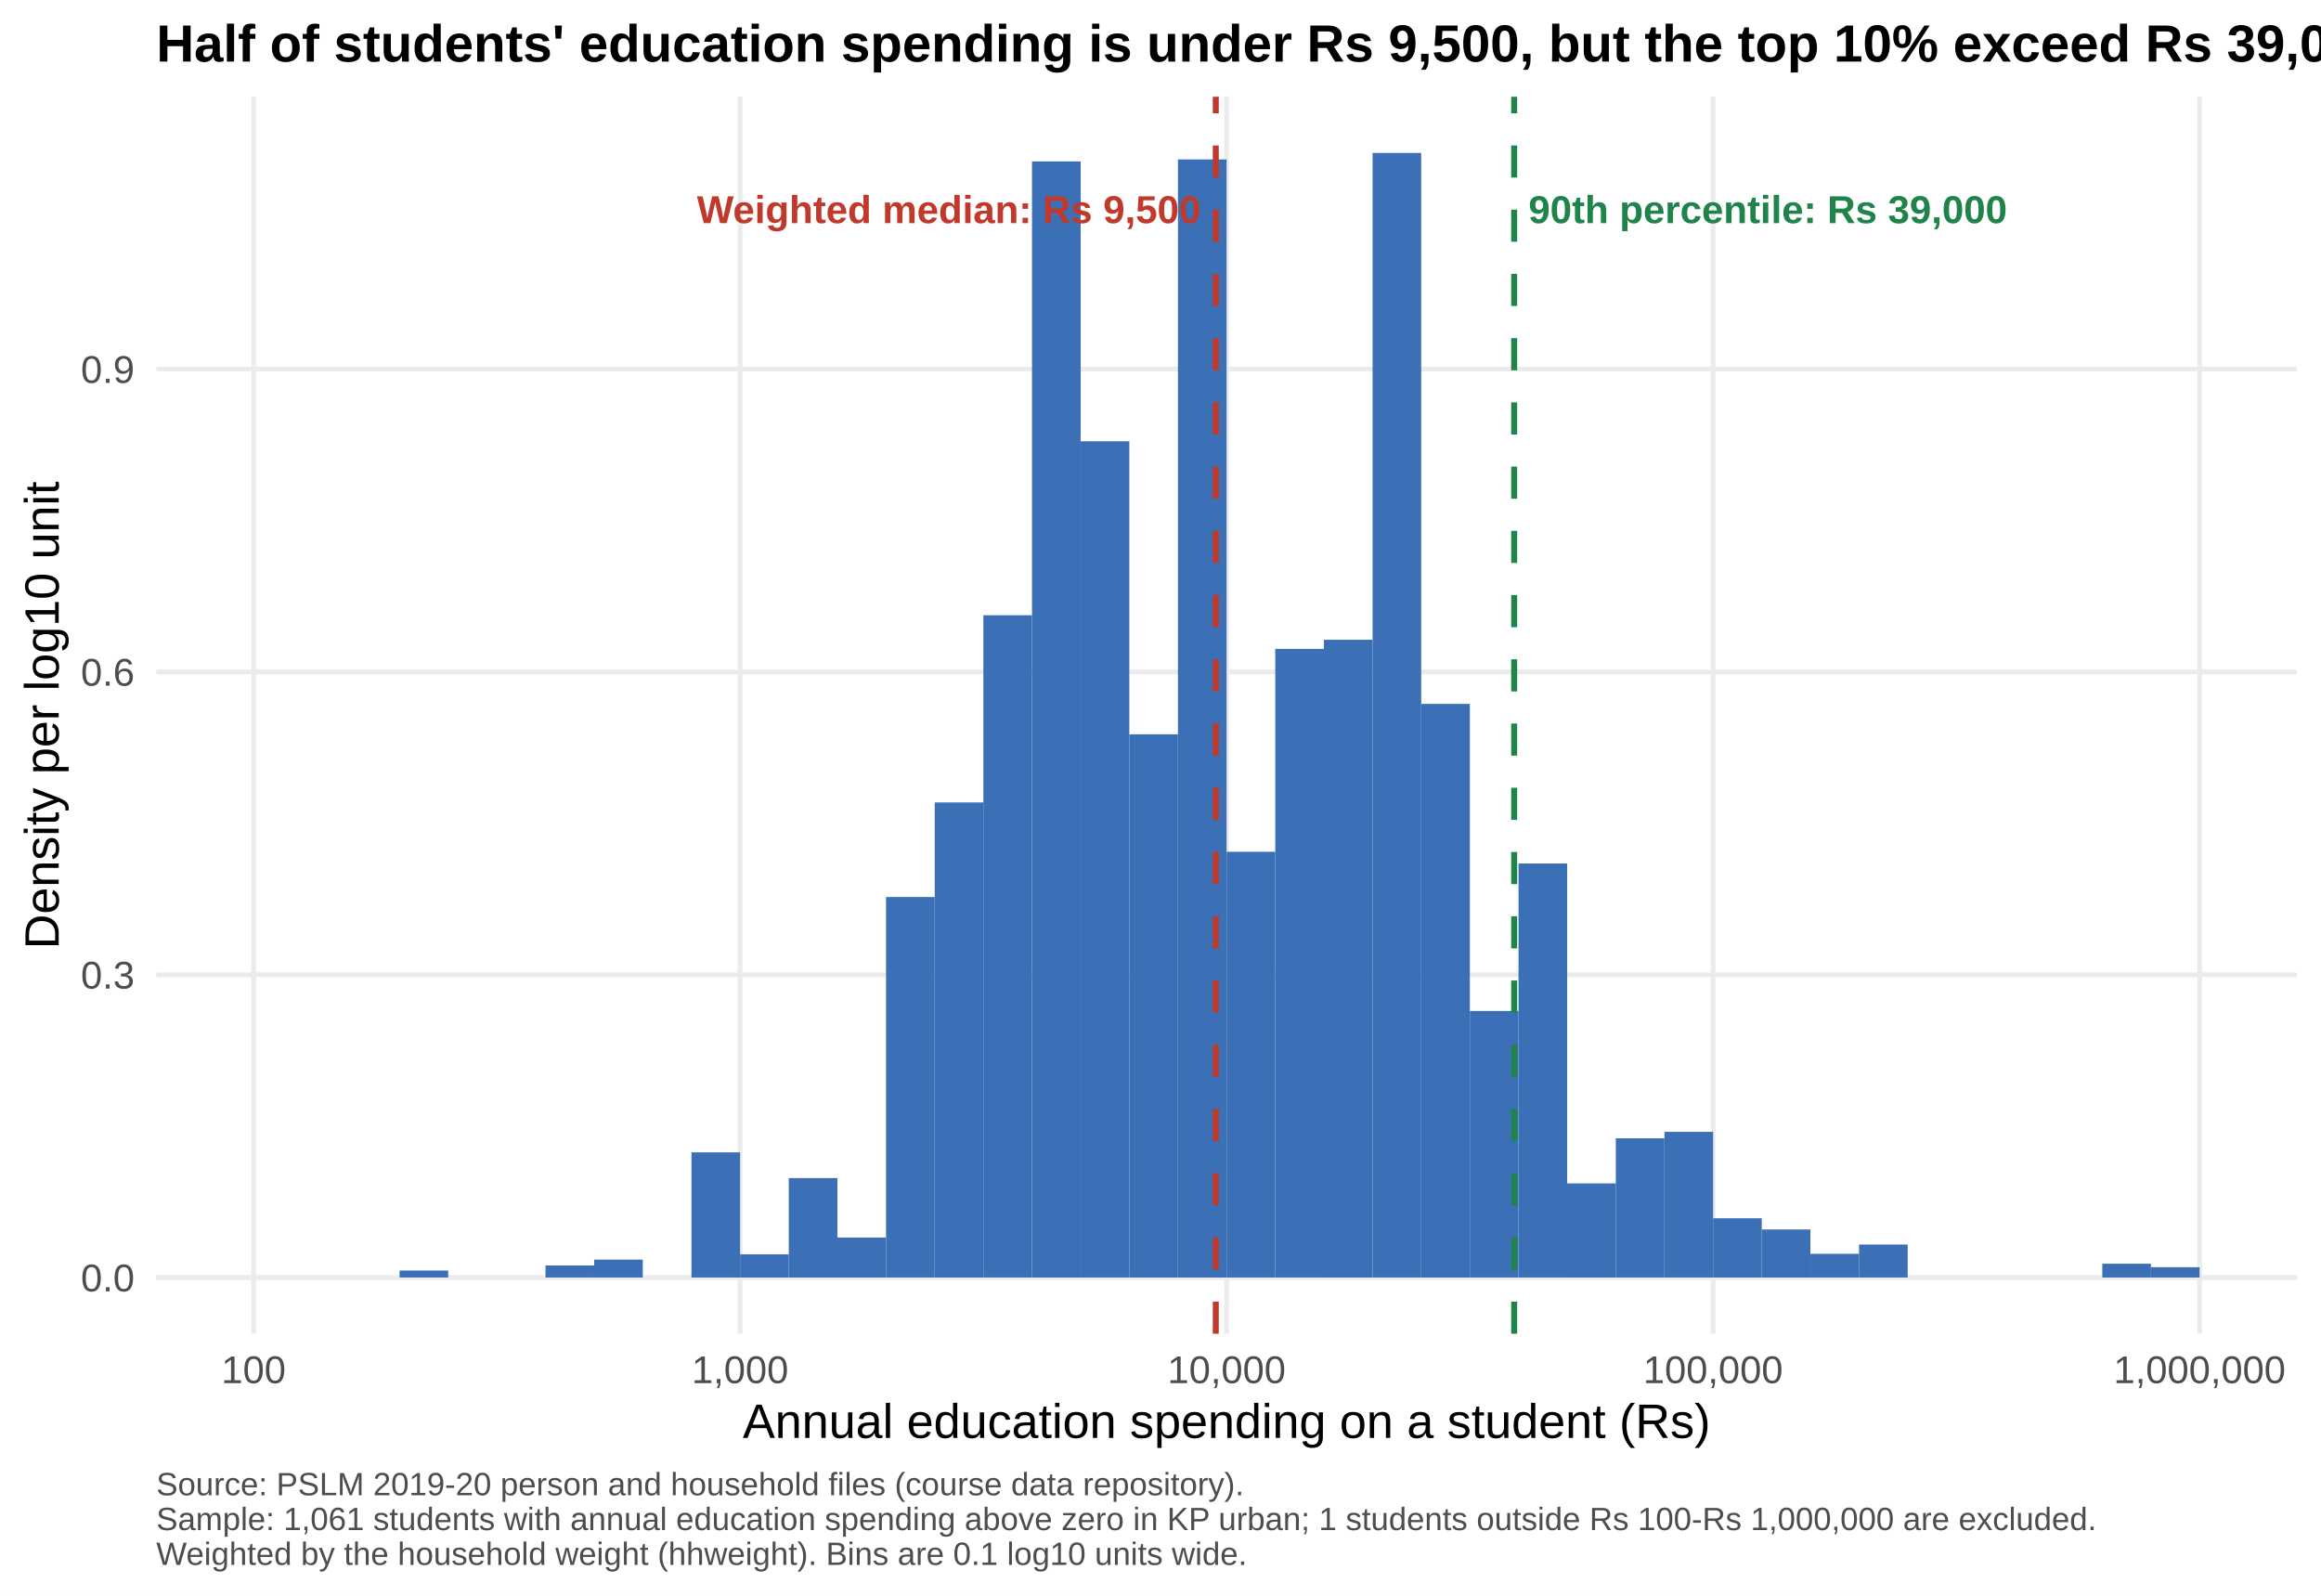
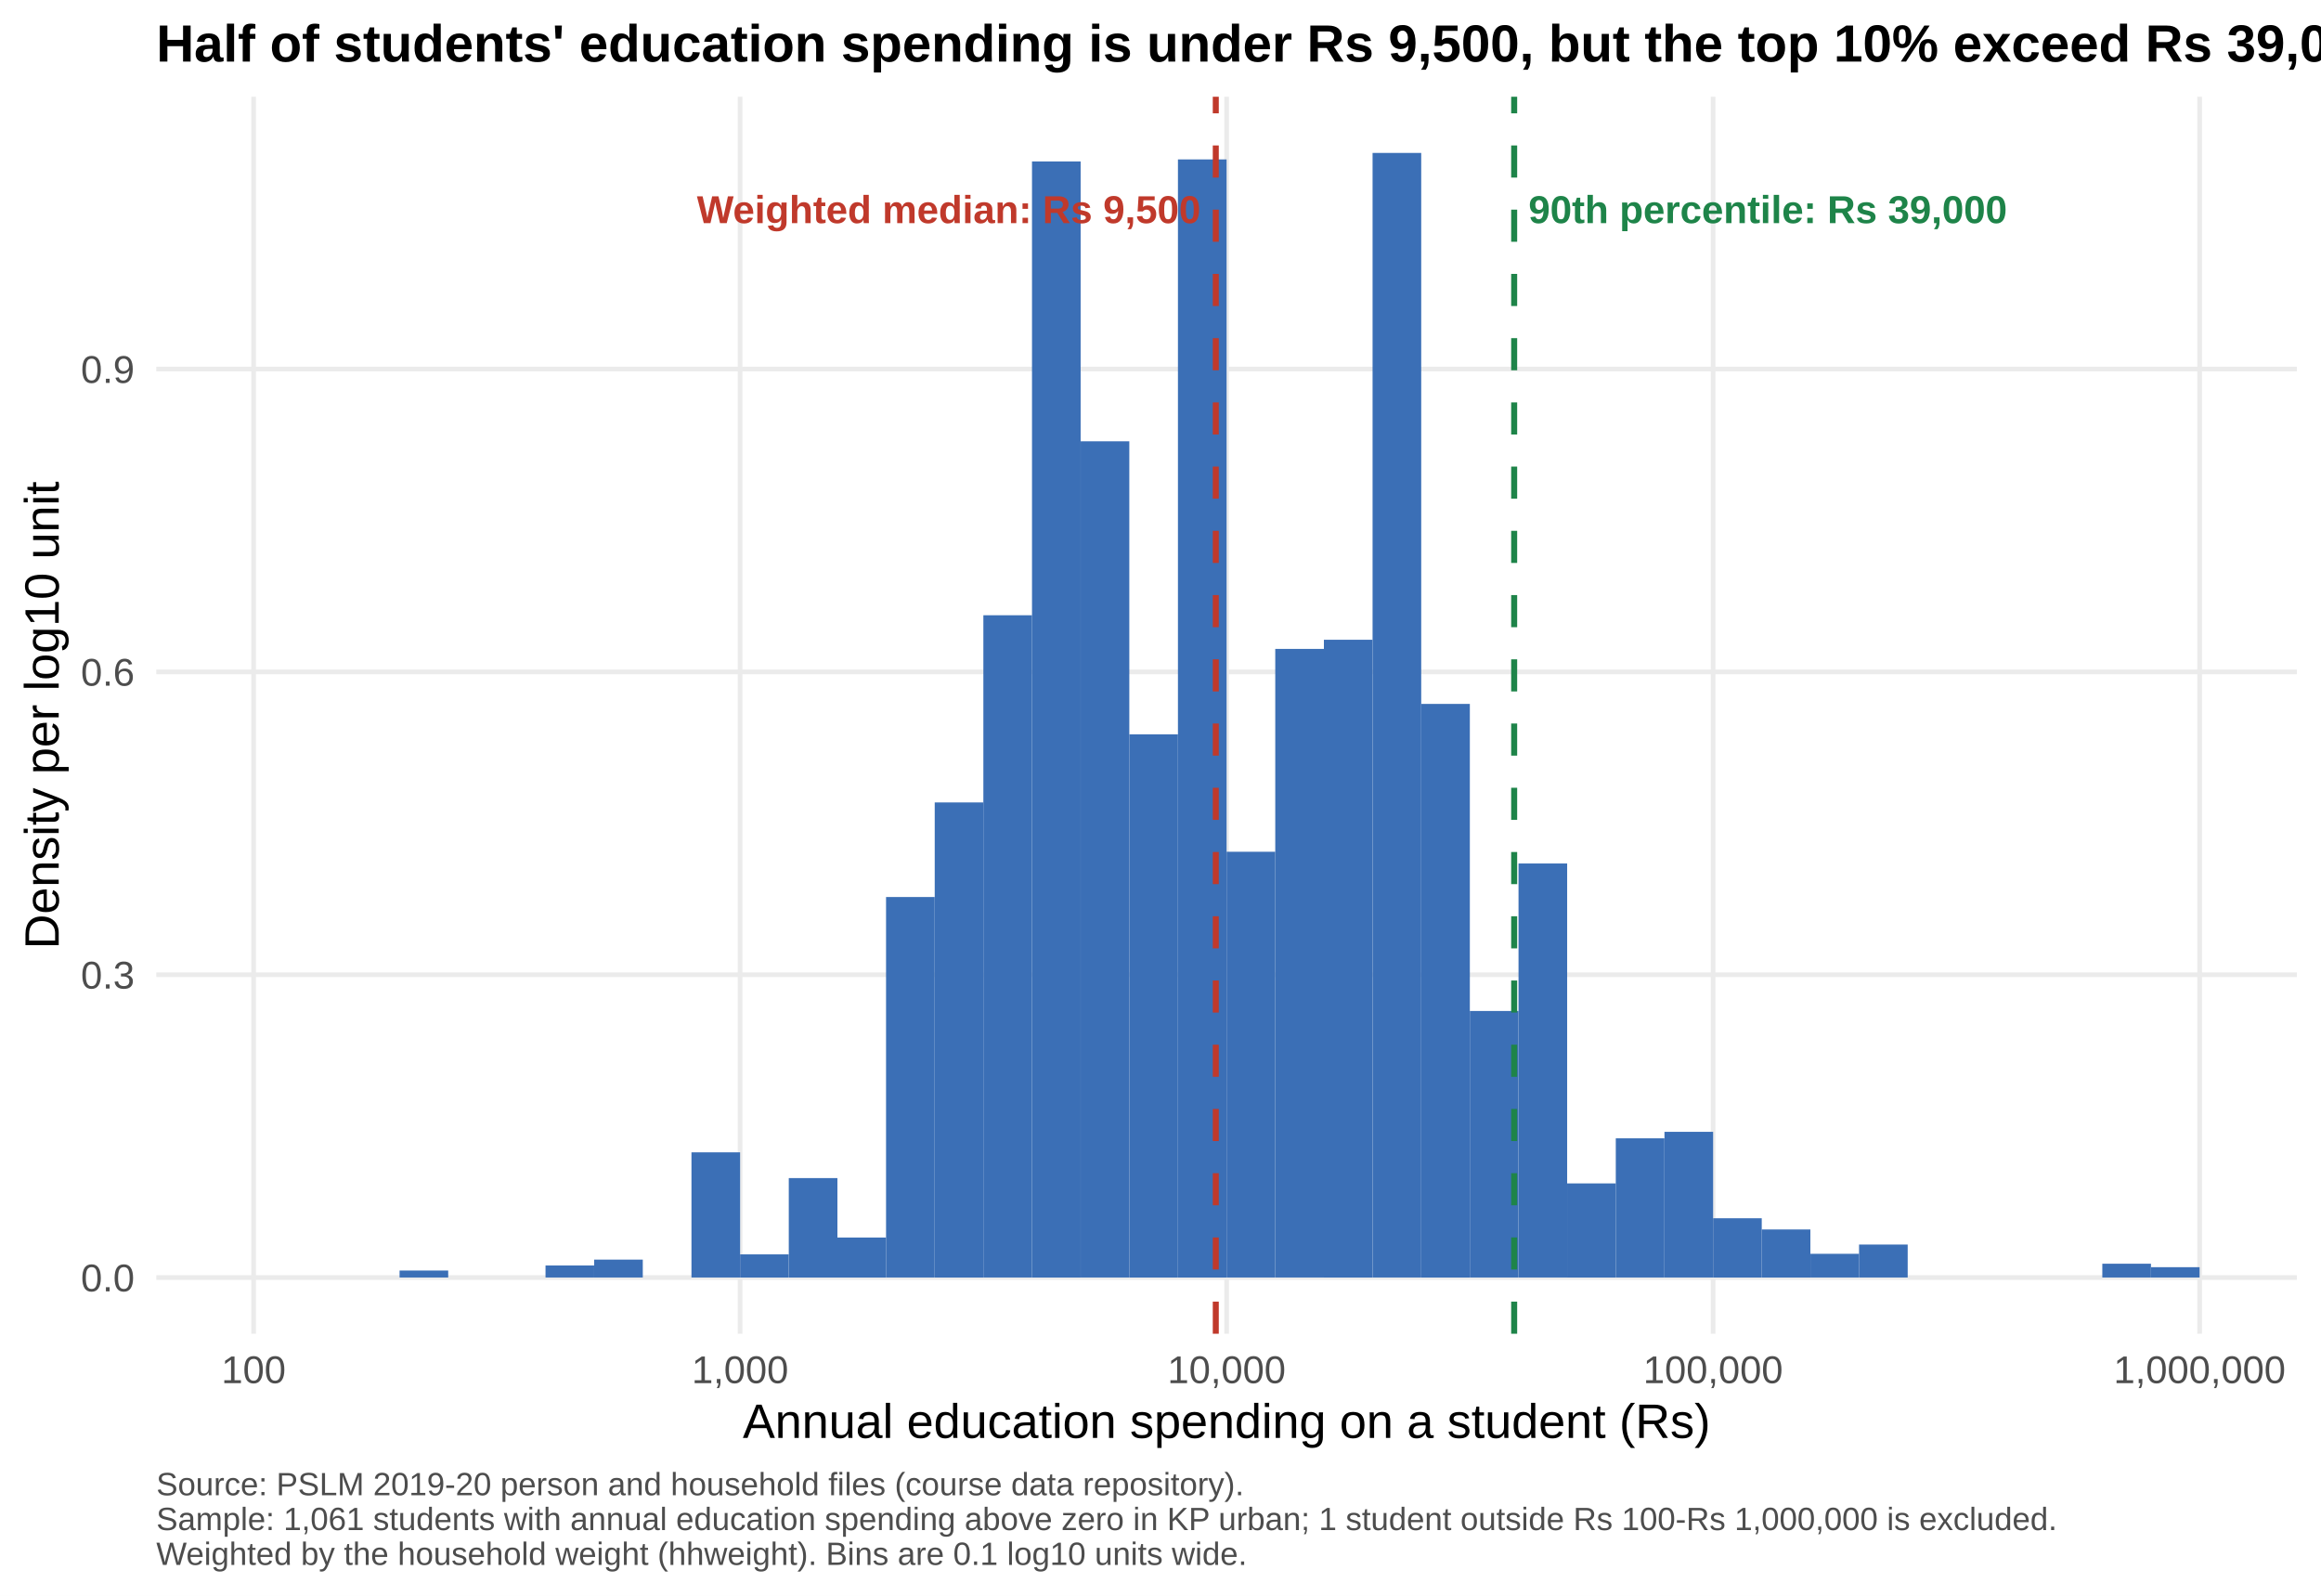
<svg xmlns="http://www.w3.org/2000/svg" width="576.00pt" height="396.00pt" viewBox="0 0 576.00 396.00">
  <g class="svglite">
    <defs>
      <style type="text/css">
    .svglite line, .svglite polyline, .svglite polygon, .svglite path, .svglite rect, .svglite circle {
      fill: none;
      stroke: #000000;
      stroke-linecap: round;
      stroke-linejoin: round;
      stroke-miterlimit: 10.00;
    }
    .svglite text {
      white-space: pre;
    }
    .svglite g.glyphgroup path {
      fill: inherit;
      stroke: none;
    }
  </style>
    </defs>
    <rect width="100%" height="100%" style="stroke: none; fill: #FFFFFF;" />
    <defs>
      <clipPath id="cpMC4wMHw1NzYuMDB8MC4wMHwzOTYuMDA=">
        <rect x="0.00" y="0.00" width="576.00" height="396.00" />
      </clipPath>
    </defs>
    <g clip-path="url(#cpMC4wMHw1NzYuMDB8MC4wMHwzOTYuMDA=)">
      <rect x="0.00" y="0.00" width="576.00" height="396.00" style="stroke-width: 1.16; stroke: none; fill: #FFFFFF;" />
    </g>
    <defs>
      <clipPath id="cpMzguNzl8NTcwLjAyfDI0LjAwfDMzMC45OA==">
        <rect x="38.79" y="24.00" width="531.23" height="306.98" />
      </clipPath>
    </defs>
    <g clip-path="url(#cpMzguNzl8NTcwLjAyfDI0LjAwfDMzMC45OA==)">
      <polyline points="38.79,317.03 570.02,317.03 " style="stroke-width: 1.16; stroke: #EBEBEB; stroke-linecap: butt;" />
      <polyline points="38.79,241.88 570.02,241.88 " style="stroke-width: 1.16; stroke: #EBEBEB; stroke-linecap: butt;" />
      <polyline points="38.79,166.73 570.02,166.73 " style="stroke-width: 1.16; stroke: #EBEBEB; stroke-linecap: butt;" />
      <polyline points="38.79,91.58 570.02,91.58 " style="stroke-width: 1.16; stroke: #EBEBEB; stroke-linecap: butt;" />
      <polyline points="62.94,330.98 62.94,24.00 " style="stroke-width: 1.16; stroke: #EBEBEB; stroke-linecap: butt;" />
      <polyline points="183.67,330.98 183.67,24.00 " style="stroke-width: 1.16; stroke: #EBEBEB; stroke-linecap: butt;" />
      <polyline points="304.41,330.98 304.41,24.00 " style="stroke-width: 1.16; stroke: #EBEBEB; stroke-linecap: butt;" />
      <polyline points="425.14,330.98 425.14,24.00 " style="stroke-width: 1.16; stroke: #EBEBEB; stroke-linecap: butt;" />
      <polyline points="545.88,330.98 545.88,24.00 " style="stroke-width: 1.16; stroke: #EBEBEB; stroke-linecap: butt;" />
      <rect x="62.94" y="317.03" width="12.07" height="0.00" style="stroke-width: 1.16; stroke: none; stroke-linecap: butt; stroke-linejoin: miter; fill: #3B6FB6;" />
      <rect x="75.01" y="317.03" width="12.07" height="0.00" style="stroke-width: 1.16; stroke: none; stroke-linecap: butt; stroke-linejoin: miter; fill: #3B6FB6;" />
      <rect x="87.08" y="317.03" width="12.07" height="0.00" style="stroke-width: 1.16; stroke: none; stroke-linecap: butt; stroke-linejoin: miter; fill: #3B6FB6;" />
      <rect x="99.16" y="315.29" width="12.07" height="1.73" style="stroke-width: 1.16; stroke: none; stroke-linecap: butt; stroke-linejoin: miter; fill: #3B6FB6;" />
      <rect x="111.23" y="317.03" width="12.07" height="0.00" style="stroke-width: 1.16; stroke: none; stroke-linecap: butt; stroke-linejoin: miter; fill: #3B6FB6;" />
      <rect x="123.31" y="317.03" width="12.07" height="0.00" style="stroke-width: 1.16; stroke: none; stroke-linecap: butt; stroke-linejoin: miter; fill: #3B6FB6;" />
      <rect x="135.38" y="314.04" width="12.07" height="2.98" style="stroke-width: 1.16; stroke: none; stroke-linecap: butt; stroke-linejoin: miter; fill: #3B6FB6;" />
      <rect x="147.45" y="312.58" width="12.07" height="4.44" style="stroke-width: 1.16; stroke: none; stroke-linecap: butt; stroke-linejoin: miter; fill: #3B6FB6;" />
      <rect x="159.53" y="317.03" width="12.07" height="0.00" style="stroke-width: 1.16; stroke: none; stroke-linecap: butt; stroke-linejoin: miter; fill: #3B6FB6;" />
      <rect x="171.60" y="285.96" width="12.07" height="31.06" style="stroke-width: 1.16; stroke: none; stroke-linecap: butt; stroke-linejoin: miter; fill: #3B6FB6;" />
      <rect x="183.67" y="311.28" width="12.07" height="5.75" style="stroke-width: 1.16; stroke: none; stroke-linecap: butt; stroke-linejoin: miter; fill: #3B6FB6;" />
      <rect x="195.75" y="292.35" width="12.07" height="24.68" style="stroke-width: 1.16; stroke: none; stroke-linecap: butt; stroke-linejoin: miter; fill: #3B6FB6;" />
      <rect x="207.82" y="307.10" width="12.07" height="9.93" style="stroke-width: 1.16; stroke: none; stroke-linecap: butt; stroke-linejoin: miter; fill: #3B6FB6;" />
      <rect x="219.89" y="222.60" width="12.07" height="94.42" style="stroke-width: 1.16; stroke: none; stroke-linecap: butt; stroke-linejoin: miter; fill: #3B6FB6;" />
      <rect x="231.97" y="199.13" width="12.07" height="117.90" style="stroke-width: 1.16; stroke: none; stroke-linecap: butt; stroke-linejoin: miter; fill: #3B6FB6;" />
      <rect x="244.04" y="152.68" width="12.07" height="164.34" style="stroke-width: 1.16; stroke: none; stroke-linecap: butt; stroke-linejoin: miter; fill: #3B6FB6;" />
      <rect x="256.11" y="40.06" width="12.07" height="276.97" style="stroke-width: 1.16; stroke: none; stroke-linecap: butt; stroke-linejoin: miter; fill: #3B6FB6;" />
      <rect x="268.19" y="109.51" width="12.07" height="207.51" style="stroke-width: 1.16; stroke: none; stroke-linecap: butt; stroke-linejoin: miter; fill: #3B6FB6;" />
      <rect x="280.26" y="182.23" width="12.07" height="134.80" style="stroke-width: 1.16; stroke: none; stroke-linecap: butt; stroke-linejoin: miter; fill: #3B6FB6;" />
      <rect x="292.33" y="39.56" width="12.07" height="277.47" style="stroke-width: 1.16; stroke: none; stroke-linecap: butt; stroke-linejoin: miter; fill: #3B6FB6;" />
      <rect x="304.41" y="211.37" width="12.07" height="105.65" style="stroke-width: 1.16; stroke: none; stroke-linecap: butt; stroke-linejoin: miter; fill: #3B6FB6;" />
      <rect x="316.48" y="161.03" width="12.07" height="155.99" style="stroke-width: 1.16; stroke: none; stroke-linecap: butt; stroke-linejoin: miter; fill: #3B6FB6;" />
      <rect x="328.55" y="158.76" width="12.07" height="158.27" style="stroke-width: 1.16; stroke: none; stroke-linecap: butt; stroke-linejoin: miter; fill: #3B6FB6;" />
      <rect x="340.63" y="37.95" width="12.07" height="279.07" style="stroke-width: 1.16; stroke: none; stroke-linecap: butt; stroke-linejoin: miter; fill: #3B6FB6;" />
      <rect x="352.70" y="174.68" width="12.07" height="142.35" style="stroke-width: 1.16; stroke: none; stroke-linecap: butt; stroke-linejoin: miter; fill: #3B6FB6;" />
      <rect x="364.77" y="250.88" width="12.07" height="66.14" style="stroke-width: 1.16; stroke: none; stroke-linecap: butt; stroke-linejoin: miter; fill: #3B6FB6;" />
      <rect x="376.85" y="214.28" width="12.07" height="102.74" style="stroke-width: 1.16; stroke: none; stroke-linecap: butt; stroke-linejoin: miter; fill: #3B6FB6;" />
      <rect x="388.92" y="293.67" width="12.07" height="23.36" style="stroke-width: 1.16; stroke: none; stroke-linecap: butt; stroke-linejoin: miter; fill: #3B6FB6;" />
      <rect x="400.99" y="282.48" width="12.07" height="34.54" style="stroke-width: 1.16; stroke: none; stroke-linecap: butt; stroke-linejoin: miter; fill: #3B6FB6;" />
      <rect x="413.07" y="280.87" width="12.07" height="36.15" style="stroke-width: 1.16; stroke: none; stroke-linecap: butt; stroke-linejoin: miter; fill: #3B6FB6;" />
      <rect x="425.14" y="302.32" width="12.07" height="14.71" style="stroke-width: 1.16; stroke: none; stroke-linecap: butt; stroke-linejoin: miter; fill: #3B6FB6;" />
      <rect x="437.21" y="305.10" width="12.07" height="11.93" style="stroke-width: 1.16; stroke: none; stroke-linecap: butt; stroke-linejoin: miter; fill: #3B6FB6;" />
      <rect x="449.29" y="311.14" width="12.07" height="5.88" style="stroke-width: 1.16; stroke: none; stroke-linecap: butt; stroke-linejoin: miter; fill: #3B6FB6;" />
      <rect x="461.36" y="308.84" width="12.07" height="8.18" style="stroke-width: 1.16; stroke: none; stroke-linecap: butt; stroke-linejoin: miter; fill: #3B6FB6;" />
      <rect x="473.43" y="317.03" width="12.07" height="0.00" style="stroke-width: 1.16; stroke: none; stroke-linecap: butt; stroke-linejoin: miter; fill: #3B6FB6;" />
      <rect x="485.51" y="317.03" width="12.07" height="0.00" style="stroke-width: 1.16; stroke: none; stroke-linecap: butt; stroke-linejoin: miter; fill: #3B6FB6;" />
      <rect x="497.58" y="317.03" width="12.07" height="0.00" style="stroke-width: 1.16; stroke: none; stroke-linecap: butt; stroke-linejoin: miter; fill: #3B6FB6;" />
      <rect x="509.66" y="317.03" width="12.07" height="0.00" style="stroke-width: 1.16; stroke: none; stroke-linecap: butt; stroke-linejoin: miter; fill: #3B6FB6;" />
      <rect x="521.73" y="313.60" width="12.07" height="3.42" style="stroke-width: 1.16; stroke: none; stroke-linecap: butt; stroke-linejoin: miter; fill: #3B6FB6;" />
      <rect x="533.80" y="314.46" width="12.07" height="2.56" style="stroke-width: 1.16; stroke: none; stroke-linecap: butt; stroke-linejoin: miter; fill: #3B6FB6;" />
      <line x1="301.72" y1="330.98" x2="301.72" y2="24.00" style="stroke-width: 1.49; stroke: #C0392B; stroke-dasharray: 7.97,7.97; stroke-linecap: butt;" />
      <line x1="375.77" y1="330.98" x2="375.77" y2="24.00" style="stroke-width: 1.49; stroke: #1E8449; stroke-dasharray: 7.97,7.97; stroke-linecap: butt;" />
      <text x="297.97" y="55.37" text-anchor="end" style="font-size: 9.67px; font-weight: bold;fill: #C0392B; font-family: &quot;Arial&quot;;" textLength="125.00px" lengthAdjust="spacingAndGlyphs">Weighted median: Rs 9,500</text>
      <text x="379.33" y="55.37" style="font-size: 9.67px; font-weight: bold;fill: #1E8449; font-family: &quot;Arial&quot;;" textLength="118.75px" lengthAdjust="spacingAndGlyphs">90th percentile: Rs 39,000</text>
    </g>
    <g clip-path="url(#cpMC4wMHw1NzYuMDB8MC4wMHwzOTYuMDA=)">
      <text x="33.41" y="320.46" text-anchor="end" style="font-size: 9.60px;fill: #4D4D4D; font-family: &quot;Arial&quot;;" textLength="13.33px" lengthAdjust="spacingAndGlyphs">0.0</text>
      <text x="33.41" y="245.31" text-anchor="end" style="font-size: 9.60px;fill: #4D4D4D; font-family: &quot;Arial&quot;;" textLength="13.33px" lengthAdjust="spacingAndGlyphs">0.3</text>
      <text x="33.41" y="170.16" text-anchor="end" style="font-size: 9.60px;fill: #4D4D4D; font-family: &quot;Arial&quot;;" textLength="13.33px" lengthAdjust="spacingAndGlyphs">0.6</text>
      <text x="33.41" y="95.02" text-anchor="end" style="font-size: 9.60px;fill: #4D4D4D; font-family: &quot;Arial&quot;;" textLength="13.33px" lengthAdjust="spacingAndGlyphs">0.9</text>
      <text x="62.94" y="343.23" text-anchor="middle" style="font-size: 9.60px;fill: #4D4D4D; font-family: &quot;Arial&quot;;" textLength="15.98px" lengthAdjust="spacingAndGlyphs">100</text>
      <text x="183.67" y="343.23" text-anchor="middle" style="font-size: 9.60px;fill: #4D4D4D; font-family: &quot;Arial&quot;;" textLength="23.98px" lengthAdjust="spacingAndGlyphs">1,000</text>
      <text x="304.41" y="343.23" text-anchor="middle" style="font-size: 9.60px;fill: #4D4D4D; font-family: &quot;Arial&quot;;" textLength="29.31px" lengthAdjust="spacingAndGlyphs">10,000</text>
      <text x="425.14" y="343.23" text-anchor="middle" style="font-size: 9.60px;fill: #4D4D4D; font-family: &quot;Arial&quot;;" textLength="34.64px" lengthAdjust="spacingAndGlyphs">100,000</text>
      <text x="545.88" y="343.23" text-anchor="middle" style="font-size: 9.60px;fill: #4D4D4D; font-family: &quot;Arial&quot;;" textLength="42.64px" lengthAdjust="spacingAndGlyphs">1,000,000</text>
      <text x="304.41" y="356.83" text-anchor="middle" style="font-size: 12.00px; font-family: &quot;Arial&quot;;" textLength="240.09px" lengthAdjust="spacingAndGlyphs">Annual education spending on a student (Rs)</text>
      <text transform="translate(14.57,177.49) rotate(-90)" text-anchor="middle" style="font-size: 12.00px; font-family: &quot;Arial&quot;;" textLength="116.05px" lengthAdjust="spacingAndGlyphs">Density per log10 unit</text>
      <text x="38.79" y="15.29" style="font-size: 13.00px; font-weight: bold; font-family: &quot;Arial&quot;;" textLength="553.58px" lengthAdjust="spacingAndGlyphs">Half of students' education spending is under Rs 9,500, but the top 10% exceed Rs 39,000</text>
      <text x="38.79" y="371.06" style="font-size: 8.00px;fill: #4D4D4D; font-family: &quot;Arial&quot;;" textLength="270.12px" lengthAdjust="spacingAndGlyphs">Source: PSLM 2019-20 person and household files (course data repository).</text>
-       <text x="38.79" y="379.70" style="font-size: 8.00px;fill: #4D4D4D; font-family: &quot;Arial&quot;;" textLength="481.75px" lengthAdjust="spacingAndGlyphs">Sample: 1,061 students with annual education spending above zero in KP urban; 1 students outside Rs 100-Rs 1,000,000 are excluded.</text>
+       <text x="38.79" y="379.70" style="font-size: 8.00px;fill: #4D4D4D; font-family: &quot;Arial&quot;;" textLength="471.95px" lengthAdjust="spacingAndGlyphs">Sample: 1,061 students with annual education spending above zero in KP urban; 1 student outside Rs 100-Rs 1,000,000 is excluded.</text>
      <text x="38.79" y="388.34" style="font-size: 8.00px;fill: #4D4D4D; font-family: &quot;Arial&quot;;" textLength="270.83px" lengthAdjust="spacingAndGlyphs">Weighted by the household weight (hhweight). Bins are 0.1 log10 units wide.</text>
    </g>
  </g>
</svg>
